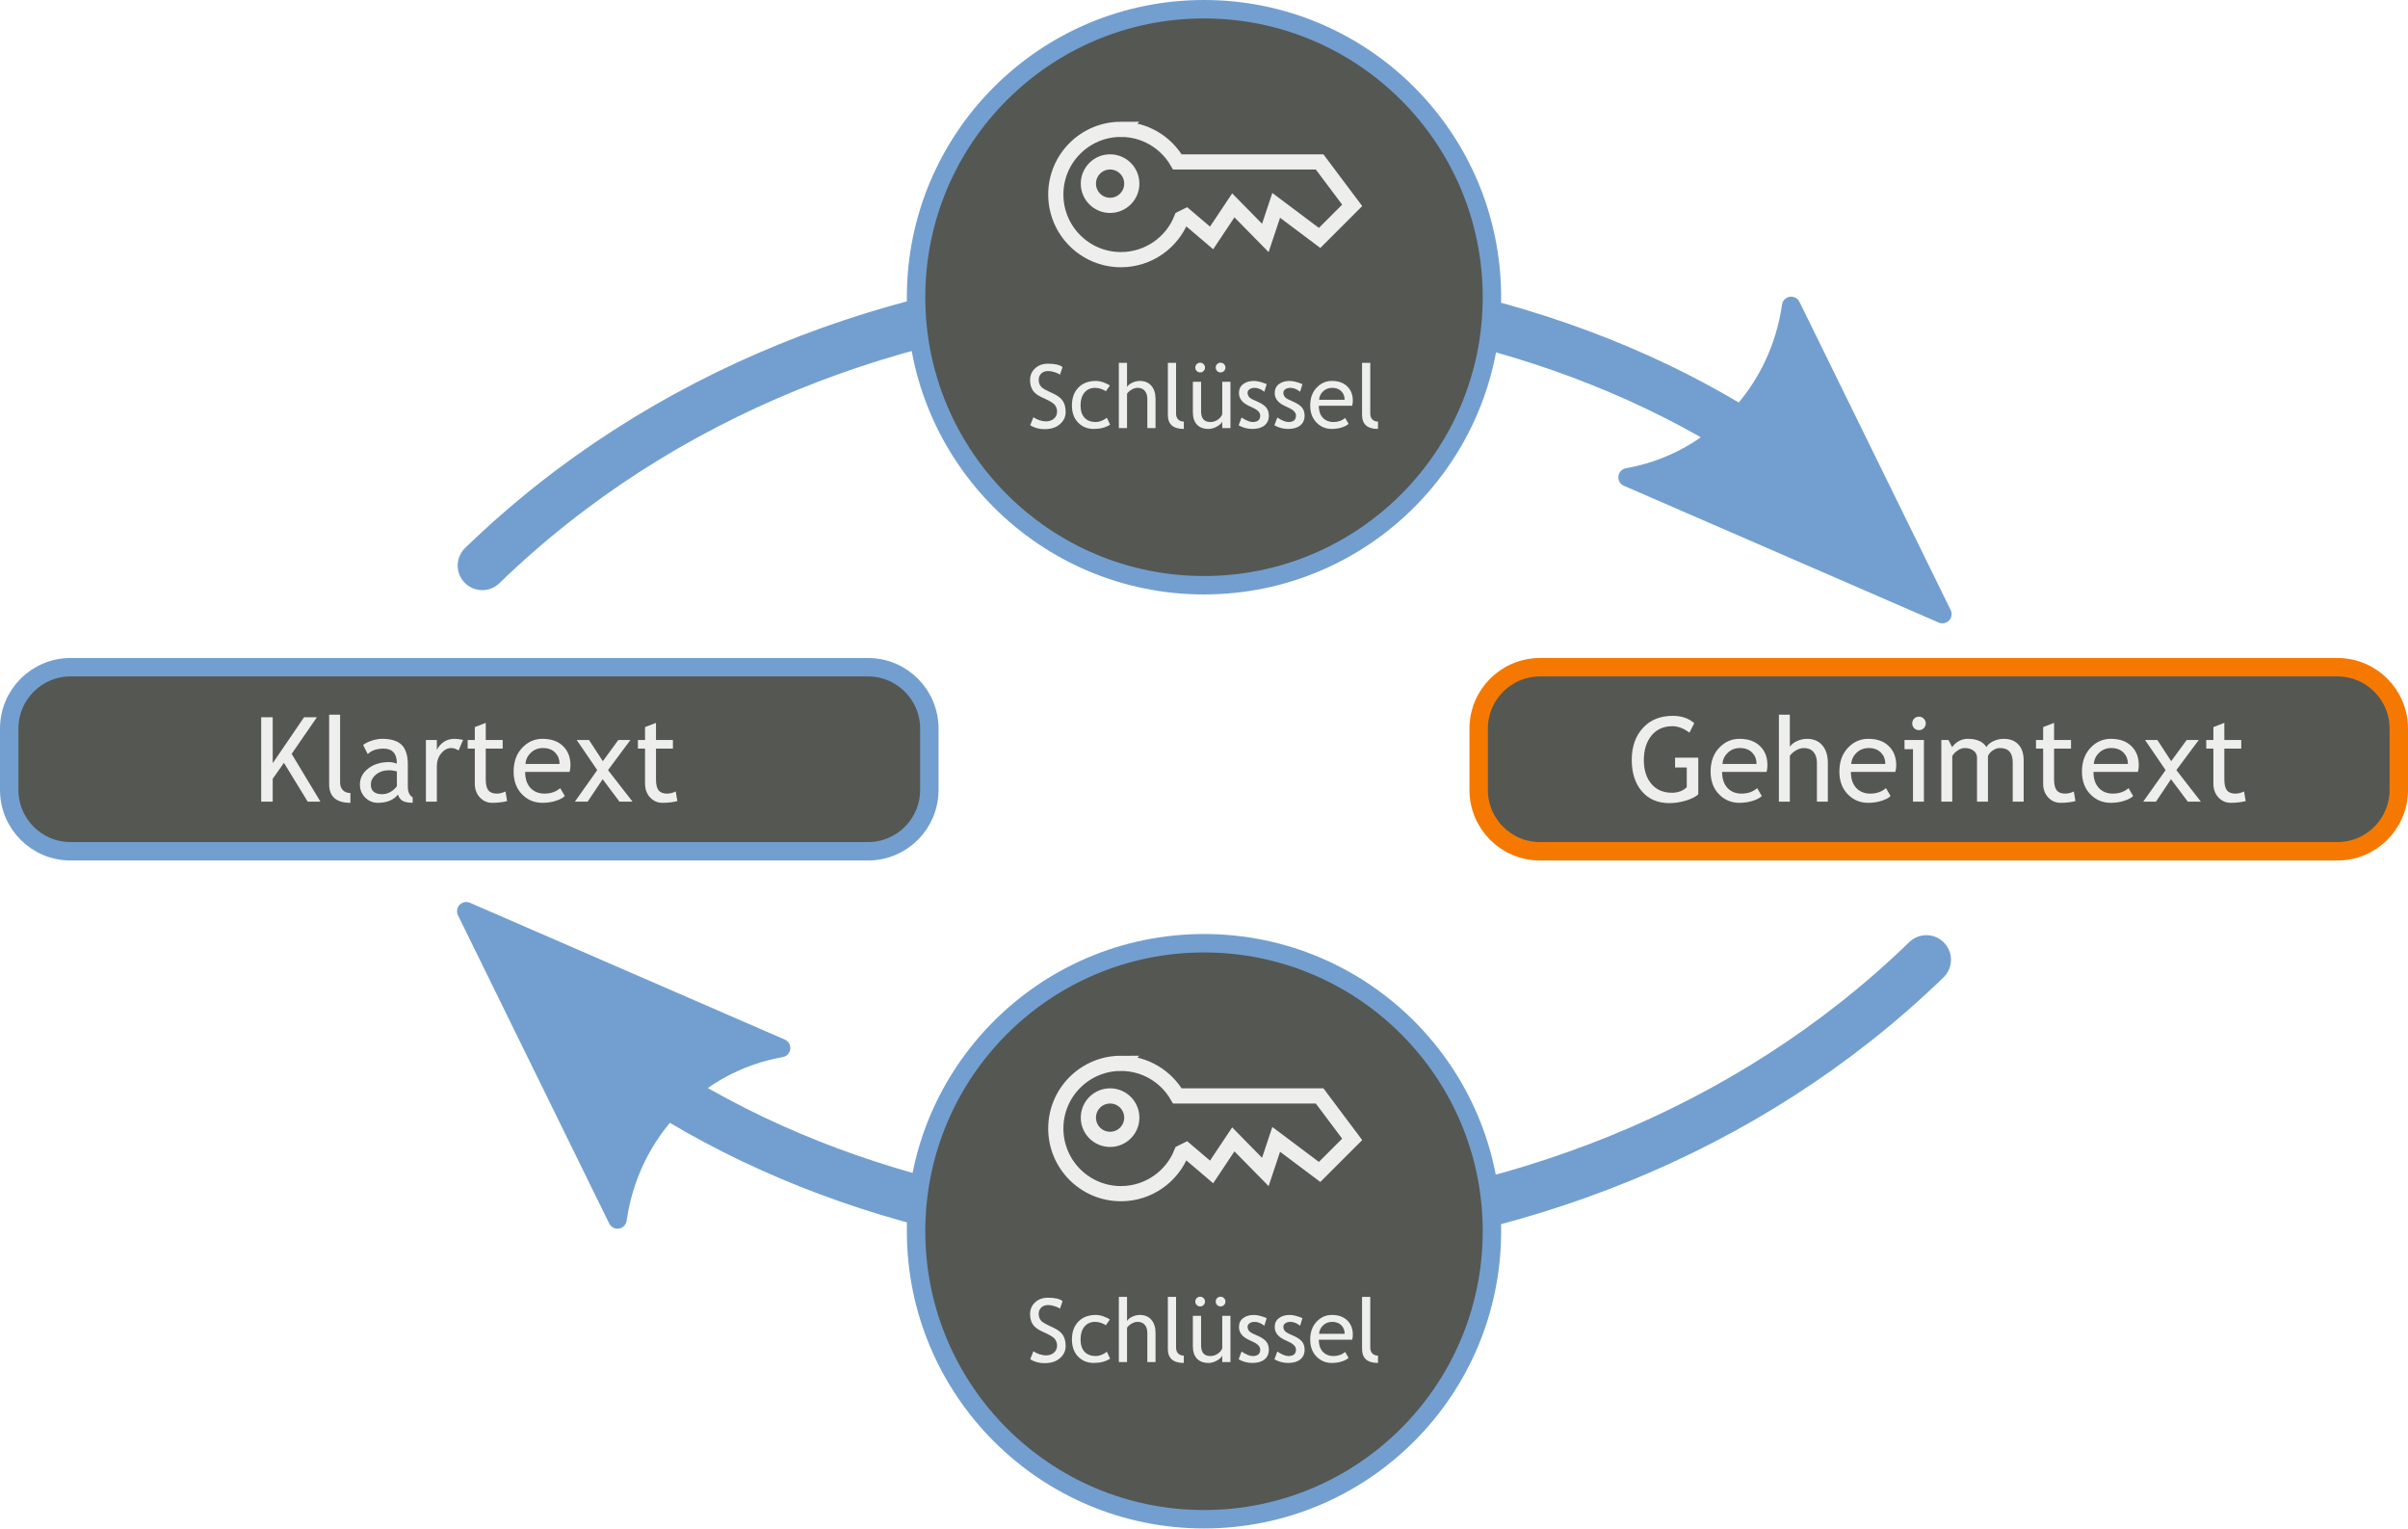
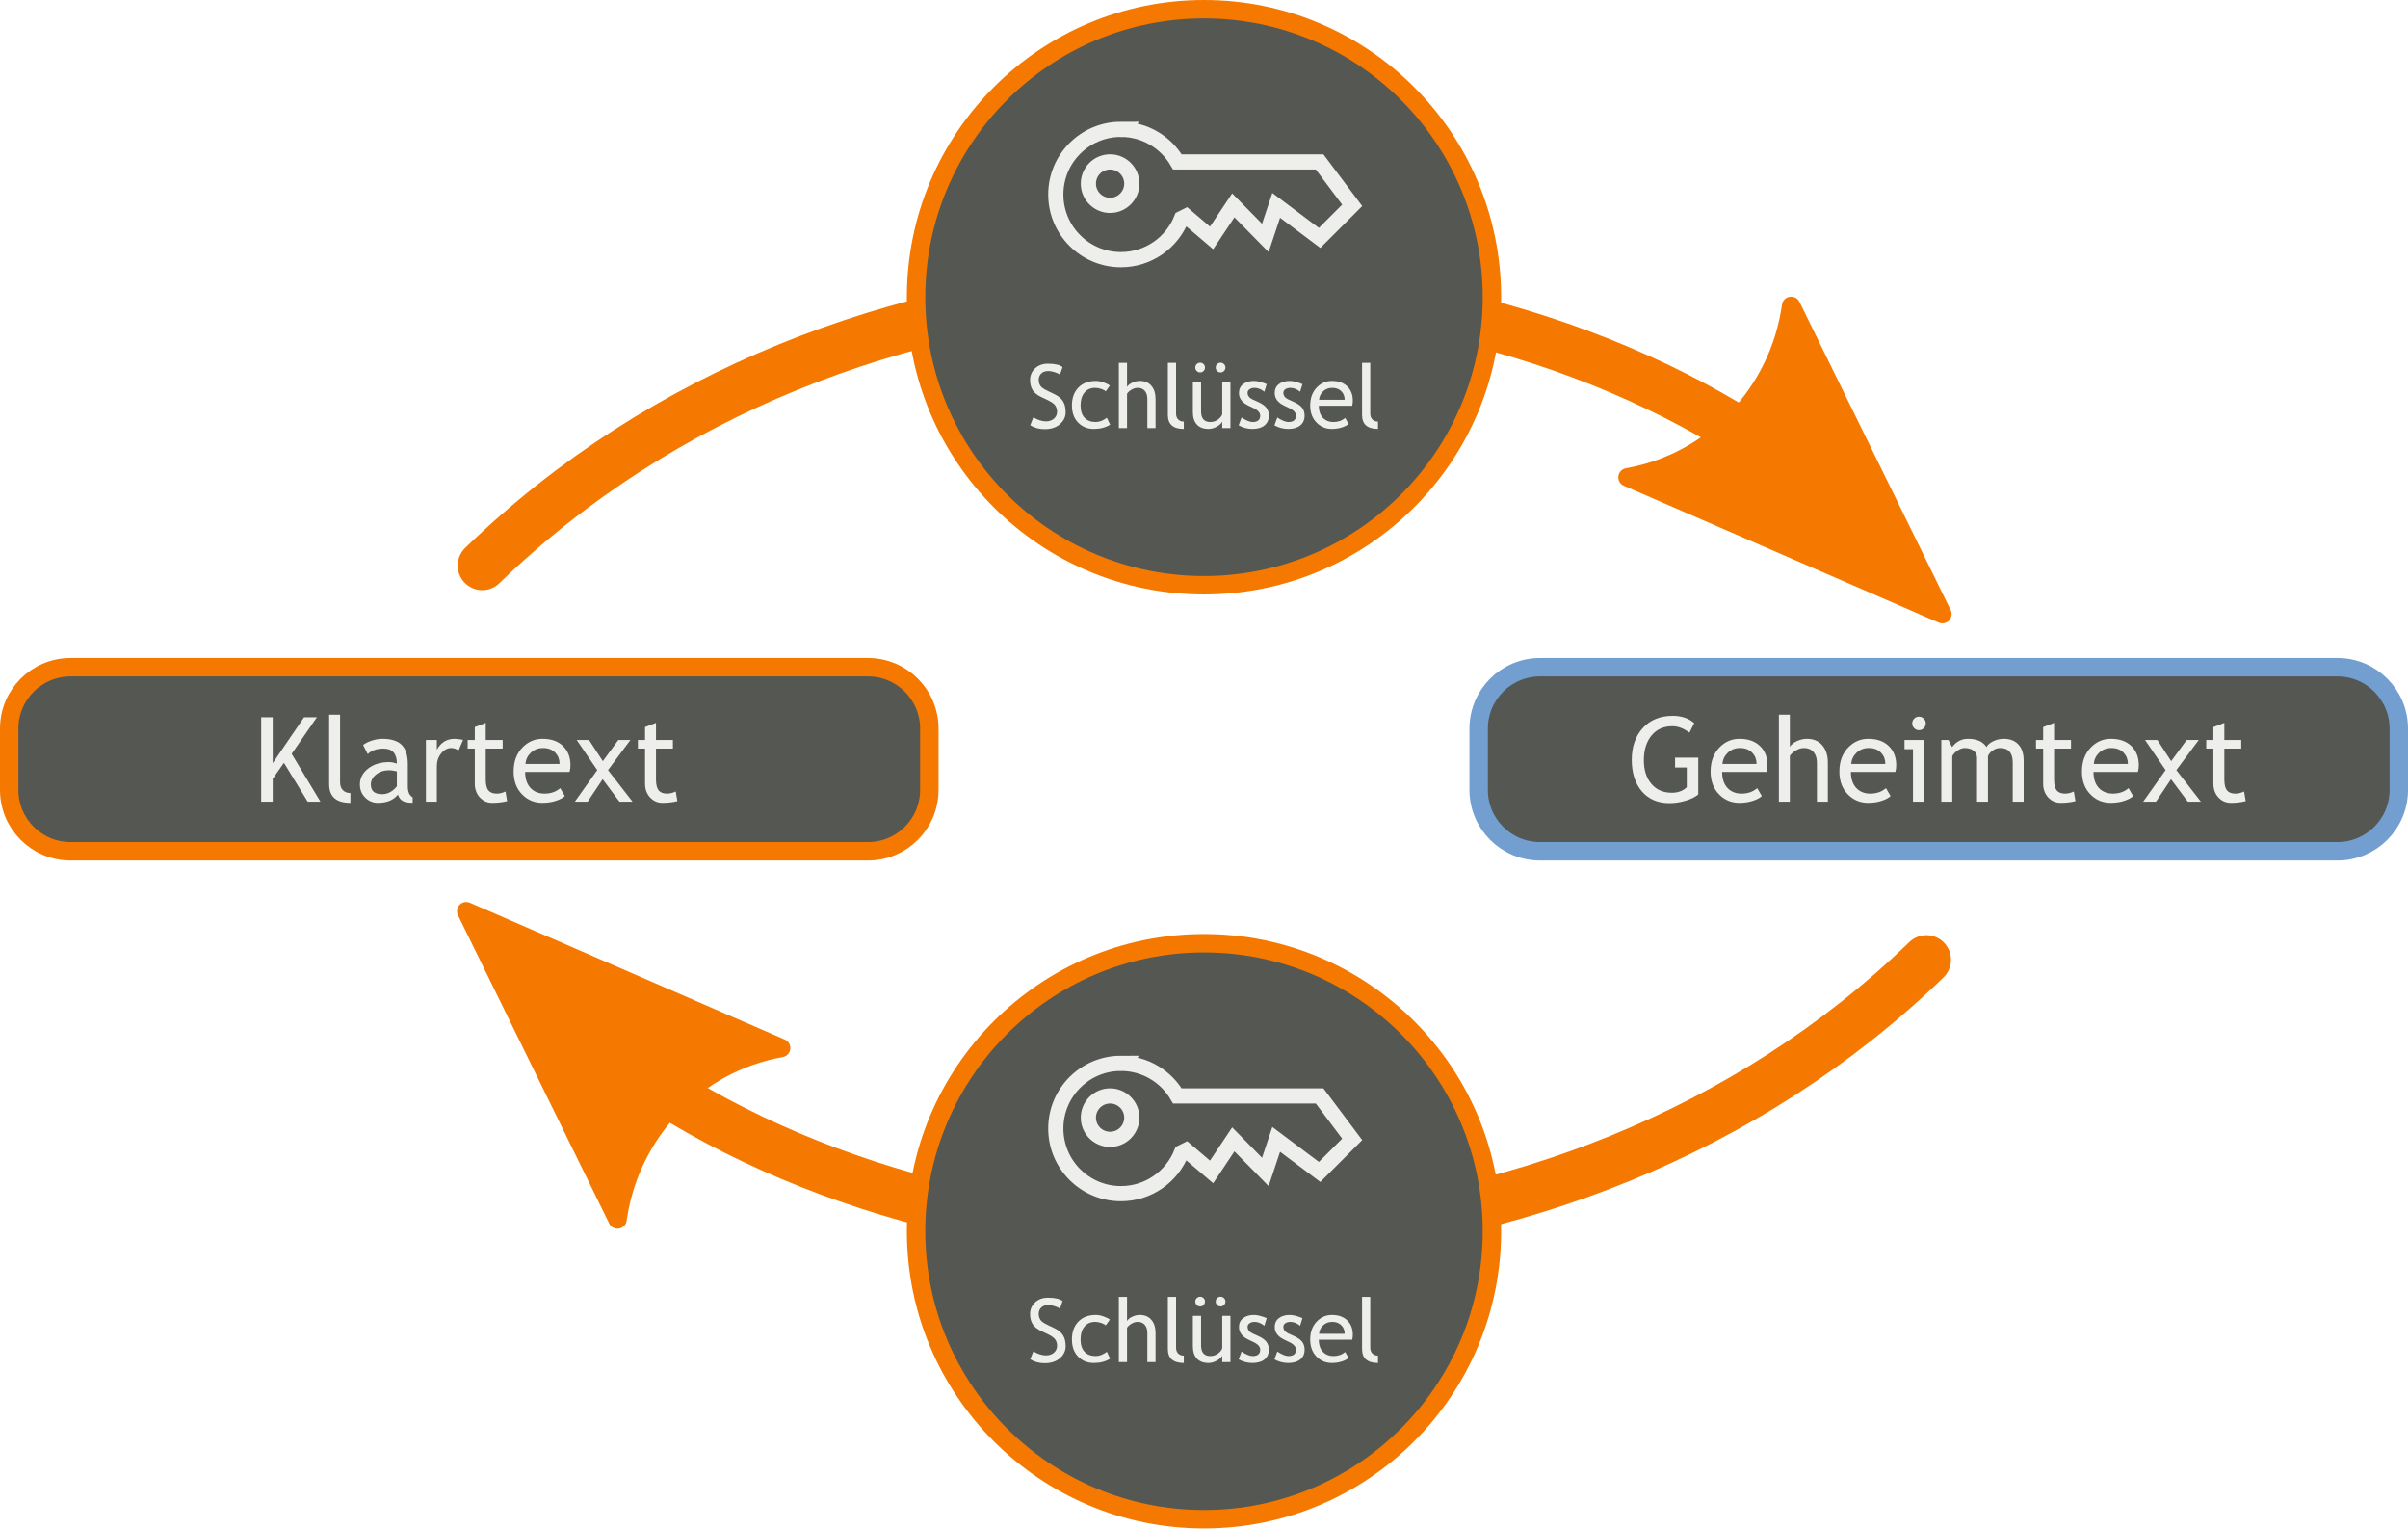
<svg xmlns="http://www.w3.org/2000/svg" width="979.945" height="621.848" id="svg2" version="1.1">
  <defs id="defs4">
    <marker orient="auto" refY="0" refX="0" id="Arrow2Mend" style="overflow:visible">
      <path id="path3686" style="font-size:12px;fill-rule:evenodd;stroke-width:0.625;stroke-linejoin:round" d="M 8.719,4.034 -2.207,0.016 8.719,-4.002 c -1.745,2.372 -1.735,5.617 -6e-7,8.035 z" transform="scale(-0.6,-0.6)" />
    </marker>
    <marker orient="auto" refY="0" refX="0" id="Arrow2Send" style="overflow:visible">
      <path id="path3692" style="font-size:12px;fill-rule:evenodd;stroke-width:0.625;stroke-linejoin:round" d="M 8.719,4.034 -2.207,0.016 8.719,-4.002 c -1.745,2.372 -1.735,5.617 -6e-7,8.035 z" transform="matrix(-0.3,0,0,-0.3,0.69,0)" />
    </marker>
    <marker orient="auto" refY="0" refX="0" id="Arrow1Send" style="overflow:visible">
      <path id="path3674" d="M 0,0 5,-5 -12.5,0 5,5 0,0 z" style="fill-rule:evenodd;stroke:#000000;stroke-width:1pt;marker-start:none" transform="matrix(-0.2,0,0,-0.2,-1.2,0)" />
    </marker>
    <marker orient="auto" refY="0" refX="0" id="Arrow2Mendt" style="overflow:visible">
-       <path id="path4869" style="font-size:12px;fill:#729fcf;fill-rule:evenodd;stroke:#729fcf;stroke-width:0.625;stroke-linejoin:round" d="M 8.719,4.034 -2.207,0.016 8.719,-4.002 c -1.745,2.372 -1.735,5.617 -6e-7,8.035 z" transform="scale(-0.6,-0.6)" />
+       <path id="path4869" style="font-size:12px;fill:#f57900;fill-rule:evenodd;stroke:#f57900;stroke-width:0.625;stroke-linejoin:round" d="M 8.719,4.034 -2.207,0.016 8.719,-4.002 c -1.745,2.372 -1.735,5.617 -6e-7,8.035 z" transform="scale(-0.6,-0.6)" />
    </marker>
    <marker orient="auto" refY="0" refX="0" id="Arrow2MendtR" style="overflow:visible">
-       <path id="path4943" style="font-size:12px;fill:#f57900;fill-rule:evenodd;stroke:#f57900;stroke-width:0.625;stroke-linejoin:round" d="M 8.719,4.034 -2.207,0.016 8.719,-4.002 c -1.745,2.372 -1.735,5.617 -6e-7,8.035 z" transform="scale(-0.6,-0.6)" />
+       <path id="path4943" style="font-size:12px;fill:#729fcf;fill-rule:evenodd;stroke:#729fcf;stroke-width:0.625;stroke-linejoin:round" d="M 8.719,4.034 -2.207,0.016 8.719,-4.002 c -1.745,2.372 -1.735,5.617 -6e-7,8.035 z" transform="scale(-0.6,-0.6)" />
    </marker>
    <marker orient="auto" refY="0" refX="0" id="Arrow2Mendtc" style="overflow:visible">
-       <path id="path3722" style="font-size:12px;fill:#f57900;fill-rule:evenodd;stroke:#f57900;stroke-width:0.625;stroke-linejoin:round" d="M 8.719,4.034 -2.207,0.016 8.719,-4.002 c -1.745,2.372 -1.735,5.617 -6e-7,8.035 z" transform="scale(-0.6,-0.6)" />
+       <path id="path3722" style="font-size:12px;fill:#729fcf;fill-rule:evenodd;stroke:#729fcf;stroke-width:0.625;stroke-linejoin:round" d="M 8.719,4.034 -2.207,0.016 8.719,-4.002 c -1.745,2.372 -1.735,5.617 -6e-7,8.035 z" transform="scale(-0.6,-0.6)" />
    </marker>
    <marker orient="auto" refY="0" refX="0" id="Arrow2MendtcD" style="overflow:visible">
-       <path id="path3944" style="stroke-linejoin:round;font-size:12px;fill-rule:evenodd;stroke:#729fcf;stroke-width:0.625;fill:#729fcf" d="M 8.719,4.034 -2.207,0.016 8.719,-4.002 c -1.745,2.372 -1.735,5.617 -6e-7,8.035 z" transform="scale(-0.6,-0.6)" />
+       <path id="path3944" style="stroke-linejoin:round;font-size:12px;fill-rule:evenodd;stroke:#f57900;stroke-width:0.625;fill:#f57900" d="M 8.719,4.034 -2.207,0.016 8.719,-4.002 c -1.745,2.372 -1.735,5.617 -6e-7,8.035 z" transform="scale(-0.6,-0.6)" />
    </marker>
    <marker orient="auto" refY="0" refX="0" id="Arrow2Mendtn" style="overflow:visible">
-       <path id="path4043" style="stroke-linejoin:round;font-size:12px;fill-rule:evenodd;stroke:#f57900;stroke-width:0.625;fill:#f57900" d="M 8.719,4.034 -2.207,0.016 8.719,-4.002 c -1.745,2.372 -1.735,5.617 -6e-7,8.035 z" transform="scale(-0.6,-0.6)" />
+       <path id="path4043" style="stroke-linejoin:round;font-size:12px;fill-rule:evenodd;stroke:#729fcf;stroke-width:0.625;fill:#729fcf" d="M 8.719,4.034 -2.207,0.016 8.719,-4.002 c -1.745,2.372 -1.735,5.617 -6e-7,8.035 z" transform="scale(-0.6,-0.6)" />
    </marker>
    <marker orient="auto" refY="0" refX="0" id="Arrow2Mendtn2" style="overflow:visible">
-       <path id="path4214" style="stroke-linejoin:round;font-size:12px;fill-rule:evenodd;stroke:#729fcf;stroke-width:0.625;fill:#729fcf" d="M 8.719,4.034 -2.207,0.016 8.719,-4.002 c -1.745,2.372 -1.735,5.617 -6e-7,8.035 z" transform="scale(-0.6,-0.6)" />
+       <path id="path4214" style="stroke-linejoin:round;font-size:12px;fill-rule:evenodd;stroke:#f57900;stroke-width:0.625;fill:#f57900" d="M 8.719,4.034 -2.207,0.016 8.719,-4.002 c -1.745,2.372 -1.735,5.617 -6e-7,8.035 z" transform="scale(-0.6,-0.6)" />
    </marker>
  </defs>
  <g id="layer1" transform="translate(83.75,-60.90708)">
    <g id="g3616" transform="translate(0,7.460933)">
-       <rect ry="24.963" y="324.901" x="-80" height="74.889" width="374.445" id="rect3610-5-8" style="fill:#555753;fill-opacity:1;stroke:#729fcf;stroke-width:7.5;stroke-miterlimit:4;stroke-opacity:1;stroke-dasharray:none" />
+       <rect ry="24.963" y="324.901" x="-80" height="74.889" width="374.445" id="rect3610-5-8" style="fill:#555753;fill-opacity:1;stroke:#f57900;stroke-width:7.5;stroke-miterlimit:4;stroke-opacity:1;stroke-dasharray:none" />
      <g style="font-size:14px;font-style:normal;font-weight:normal;fill:#eeeeec;fill-opacity:1;stroke:none;font-family:Bitstream Vera Sans" id="text3804">
        <path d="m 41.48,379.605 -9.68,-15.797 -4.57,6.492 0,9.305 -4.688,0 0,-34.336 4.688,0 0,18.68 12.75,-18.68 5.227,0 -10.266,14.883 11.719,19.453 -5.18,0" style="font-size:48px;font-variant:normal;font-stretch:normal;text-align:center;text-anchor:middle;fill:#eeeeec;font-family:Trebuchet MS;-inkscape-font-specification:Trebuchet MS" id="path2977" />
        <path d="m 50.199,372.503 0,-28.289 4.453,0 0,27.539 c -8e-6,1.344 0.383,2.406 1.148,3.188 0.781,0.766 1.797,1.148 3.047,1.148 l 0,3.984 c -5.766,0 -8.648,-2.523 -8.648,-7.57" style="font-size:48px;font-variant:normal;font-stretch:normal;text-align:center;text-anchor:middle;fill:#eeeeec;font-family:Trebuchet MS;-inkscape-font-specification:Trebuchet MS" id="path2979" />
        <path d="m 78.184,376.722 c -1.781,2.234 -4.508,3.352 -8.18,3.352 -1.969,0 -3.68,-0.711 -5.133,-2.133 -1.438,-1.438 -2.156,-3.219 -2.156,-5.344 -2e-6,-2.547 1.109,-4.695 3.328,-6.445 2.234,-1.766 5.078,-2.648 8.531,-2.648 0.937,10e-6 2,0.203 3.188,0.609 -1.7e-5,-4.062 -1.813,-6.094 -5.438,-6.094 -2.781,2e-5 -4.922,0.75 -6.422,2.25 l -1.875,-3.727 c 0.844,-0.687 2.008,-1.273 3.492,-1.758 1.5,-0.5 2.93,-0.75 4.289,-0.75 3.641,2e-5 6.281,0.828 7.922,2.484 1.656,1.656 2.484,4.289 2.484,7.898 l 0,9 c -2.2e-5,2.203 0.656,3.672 1.969,4.406 l 0,2.227 c -1.813,0 -3.172,-0.258 -4.078,-0.773 -0.891,-0.516 -1.531,-1.367 -1.922,-2.555 m -0.422,-9.445 c -1.406,-0.312 -2.391,-0.469 -2.953,-0.469 -2.25,2e-5 -4.086,0.578 -5.508,1.734 -1.422,1.156 -2.133,2.523 -2.133,4.102 -7e-6,2.609 1.539,3.914 4.617,3.914 2.25,1e-5 4.242,-1.07 5.977,-3.211 l 0,-6.07" style="font-size:48px;font-variant:normal;font-stretch:normal;text-align:center;text-anchor:middle;fill:#eeeeec;font-family:Trebuchet MS;-inkscape-font-specification:Trebuchet MS" id="path2981" />
        <path d="m 102.863,358.792 c -0.969,-0.672 -1.945,-1.008 -2.93,-1.008 -1.578,2e-5 -2.961,0.727 -4.148,2.18 -1.172,1.453 -1.758,3.203 -1.758,5.25 l 0,14.391 -4.453,0 0,-25.102 4.453,0 0,4.008 c 1.625,-2.984 4.039,-4.477 7.242,-4.477 0.797,2e-5 1.945,0.141 3.445,0.422 l -1.852,4.336" style="font-size:48px;font-variant:normal;font-stretch:normal;text-align:center;text-anchor:middle;fill:#eeeeec;font-family:Trebuchet MS;-inkscape-font-specification:Trebuchet MS" id="path2983" />
        <path d="m 109.473,358.019 -2.906,0 0,-3.516 2.906,0 0,-5.25 4.453,-1.711 0,6.961 6.891,0 0,3.516 -6.891,0 0,12.469 c -1e-5,2.109 0.352,3.609 1.055,4.5 0.719,0.891 1.867,1.336 3.445,1.336 1.141,0 2.32,-0.289 3.539,-0.867 l 0.656,3.914 c -1.844,0.469 -3.867,0.703 -6.07,0.703 -1.984,0 -3.664,-0.734 -5.039,-2.203 -1.359,-1.484 -2.039,-3.352 -2.039,-5.602 l 0,-14.25" style="font-size:48px;font-variant:normal;font-stretch:normal;text-align:center;text-anchor:middle;fill:#eeeeec;font-family:Trebuchet MS;-inkscape-font-specification:Trebuchet MS" id="path2985" />
        <path d="m 148.051,367.488 -18.094,0 c 0,2.938 0.805,5.195 2.414,6.773 1.422,1.375 3.25,2.062 5.484,2.062 2.547,0 4.672,-0.742 6.375,-2.227 l 1.875,3.211 c -0.688,0.688 -1.742,1.281 -3.164,1.781 -1.781,0.656 -3.766,0.984 -5.953,0.984 -3.156,0 -5.836,-1.07 -8.039,-3.211 -2.453,-2.359 -3.68,-5.531 -3.68,-9.516 0,-4.141 1.258,-7.461 3.773,-9.961 2.25,-2.234 4.914,-3.352 7.992,-3.352 3.578,2e-5 6.383,1.008 8.414,3.023 1.969,1.938 2.953,4.508 2.953,7.711 -2e-5,0.984 -0.117,1.891 -0.352,2.719 m -10.805,-9.703 c -1.984,2e-5 -3.648,0.641 -4.992,1.922 -1.281,1.219 -2.008,2.734 -2.18,4.547 l 13.898,0 c -2e-5,-1.797 -0.563,-3.297 -1.688,-4.5 -1.234,-1.312 -2.914,-1.969 -5.039,-1.969" style="font-size:48px;font-variant:normal;font-stretch:normal;text-align:center;text-anchor:middle;fill:#eeeeec;font-family:Trebuchet MS;-inkscape-font-specification:Trebuchet MS" id="path2987" />
        <path d="m 168.348,379.605 -6.844,-9.141 -6.117,9.141 -5.203,0 9.117,-12.844 -8.367,-12.258 5.016,0 5.625,8.625 6.305,-8.625 4.922,0 -9.117,12.258 9.984,12.844 -5.32,0" style="font-size:48px;font-variant:normal;font-stretch:normal;text-align:center;text-anchor:middle;fill:#eeeeec;font-family:Trebuchet MS;-inkscape-font-specification:Trebuchet MS" id="path2989" />
        <path d="m 178.754,358.019 -2.906,0 0,-3.516 2.906,0 0,-5.25 4.453,-1.711 0,6.961 6.891,0 0,3.516 -6.891,0 0,12.469 c -1e-5,2.109 0.352,3.609 1.055,4.5 0.719,0.891 1.867,1.336 3.445,1.336 1.141,0 2.32,-0.289 3.539,-0.867 l 0.656,3.914 c -1.844,0.469 -3.867,0.703 -6.07,0.703 -1.984,0 -3.664,-0.734 -5.039,-2.203 -1.359,-1.484 -2.039,-3.352 -2.039,-5.602 l 0,-14.25" style="font-size:48px;font-variant:normal;font-stretch:normal;text-align:center;text-anchor:middle;fill:#eeeeec;font-family:Trebuchet MS;-inkscape-font-specification:Trebuchet MS" id="path2991" />
      </g>
    </g>
    <g transform="translate(518,-2.4999999e-6)" id="g3616-5">
-       <rect ry="24.963" y="332.362" x="0" height="74.889" width="374.445" id="rect3610-5" style="fill:#555753;fill-opacity:1;stroke:#f57900;stroke-width:7.5;stroke-miterlimit:4;stroke-opacity:1;stroke-dasharray:none" />
+       <rect ry="24.963" y="332.362" x="0" height="74.889" width="374.445" id="rect3610-5" style="fill:#555753;fill-opacity:1;stroke:#729fcf;stroke-width:7.5;stroke-miterlimit:4;stroke-opacity:1;stroke-dasharray:none" />
      <g style="font-size:14px;font-style:normal;font-weight:normal;fill:#eeeeec;fill-opacity:1;stroke:none;font-family:Bitstream Vera Sans" id="text3804-3">
        <path d="m 87.73,355.121 -1.945,3.867 c -2.359,-1.75 -4.672,-2.625 -6.938,-2.625 -3.594,3e-5 -6.43,1.266 -8.508,3.797 -2.078,2.531 -3.117,5.883 -3.117,10.055 -7e-6,3.969 1.016,7.164 3.047,9.586 2.047,2.422 4.828,3.633 8.344,3.633 2.5,1e-5 4.523,-0.75 6.07,-2.25 l 0,-8.039 -4.758,0 0,-3.984 9.445,0 0,14.953 c -1.25,1.062 -2.992,1.922 -5.227,2.578 -2.234,0.641 -4.406,0.961 -6.516,0.961 -4.734,0 -8.477,-1.602 -11.227,-4.805 -2.734,-3.219 -4.102,-7.492 -4.102,-12.82 -2e-6,-5.312 1.5,-9.617 4.5,-12.914 3.016,-3.312 7.078,-4.969 12.188,-4.969 3.578,4e-5 6.492,0.992 8.742,2.977" style="font-size:48px;font-variant:normal;font-stretch:normal;text-align:center;text-anchor:middle;fill:#eeeeec;font-family:Trebuchet MS;-inkscape-font-specification:Trebuchet MS" id="path2956" />
        <path d="m 117.168,374.949 -18.094,0 c -6e-6,2.938 0.805,5.195 2.414,6.773 1.422,1.375 3.25,2.062 5.484,2.062 2.547,0 4.672,-0.742 6.375,-2.227 l 1.875,3.211 c -0.688,0.688 -1.742,1.281 -3.164,1.781 -1.781,0.656 -3.766,0.984 -5.953,0.984 -3.156,0 -5.836,-1.07 -8.039,-3.211 -2.453,-2.359 -3.68,-5.531 -3.68,-9.516 -2e-6,-4.141 1.258,-7.461 3.773,-9.961 2.25,-2.234 4.914,-3.352 7.992,-3.352 3.578,3e-5 6.383,1.008 8.414,3.023 1.969,1.938 2.953,4.508 2.953,7.711 -2e-5,0.984 -0.117,1.891 -0.352,2.719 m -10.805,-9.703 c -1.984,3e-5 -3.648,0.641 -4.992,1.922 -1.281,1.219 -2.008,2.734 -2.18,4.547 l 13.898,0 c -2e-5,-1.797 -0.563,-3.297 -1.688,-4.5 -1.234,-1.312 -2.914,-1.969 -5.039,-1.969" style="font-size:48px;font-variant:normal;font-stretch:normal;text-align:center;text-anchor:middle;fill:#eeeeec;font-family:Trebuchet MS;-inkscape-font-specification:Trebuchet MS" id="path2958" />
        <path d="m 137.652,387.066 0,-15.773 c -1e-5,-1.875 -0.461,-3.352 -1.383,-4.43 -0.922,-1.078 -2.219,-1.617 -3.891,-1.617 -1.078,3e-5 -2.164,0.32 -3.258,0.961 -1.078,0.625 -1.906,1.359 -2.484,2.203 l 0,18.656 -4.453,0 0,-35.391 4.453,0 0,13.055 c 0.594,-0.922 1.547,-1.687 2.859,-2.297 1.328,-0.625 2.695,-0.937 4.102,-0.938 2.656,3e-5 4.734,0.875 6.234,2.625 1.516,1.75 2.273,4.141 2.273,7.172 l 0,15.773 -4.453,0" style="font-size:48px;font-variant:normal;font-stretch:normal;text-align:center;text-anchor:middle;fill:#eeeeec;font-family:Trebuchet MS;-inkscape-font-specification:Trebuchet MS" id="path2960" />
        <path d="m 169.574,374.949 -18.094,0 c -1e-5,2.938 0.805,5.195 2.414,6.773 1.422,1.375 3.25,2.062 5.484,2.062 2.547,0 4.672,-0.742 6.375,-2.227 l 1.875,3.211 c -0.688,0.688 -1.742,1.281 -3.164,1.781 -1.781,0.656 -3.766,0.984 -5.953,0.984 -3.156,0 -5.836,-1.07 -8.039,-3.211 -2.453,-2.359 -3.68,-5.531 -3.68,-9.516 0,-4.141 1.258,-7.461 3.773,-9.961 2.25,-2.234 4.914,-3.352 7.992,-3.352 3.578,3e-5 6.383,1.008 8.414,3.023 1.969,1.938 2.953,4.508 2.953,7.711 -2e-5,0.984 -0.117,1.891 -0.352,2.719 m -10.805,-9.703 c -1.984,3e-5 -3.648,0.641 -4.992,1.922 -1.281,1.219 -2.008,2.734 -2.18,4.547 l 13.898,0 c -2e-5,-1.797 -0.563,-3.297 -1.688,-4.5 -1.234,-1.312 -2.914,-1.969 -5.039,-1.969" style="font-size:48px;font-variant:normal;font-stretch:normal;text-align:center;text-anchor:middle;fill:#eeeeec;font-family:Trebuchet MS;-inkscape-font-specification:Trebuchet MS" id="path2962" />
        <path d="m 179.184,352.472 c 0.766,3e-5 1.414,0.273 1.945,0.82 0.547,0.531 0.82,1.172 0.82,1.922 -1e-5,0.766 -0.273,1.422 -0.82,1.969 -0.531,0.531 -1.18,0.797 -1.945,0.797 -0.75,3e-5 -1.398,-0.266 -1.945,-0.797 -0.531,-0.547 -0.797,-1.203 -0.797,-1.969 -1e-5,-0.766 0.266,-1.414 0.797,-1.945 0.531,-0.531 1.18,-0.797 1.945,-0.797 m -2.438,34.594 0,-21.352 -3.445,0 0,-3.75 7.898,0 0,25.102 -4.453,0" style="font-size:48px;font-variant:normal;font-stretch:normal;text-align:center;text-anchor:middle;fill:#eeeeec;font-family:Trebuchet MS;-inkscape-font-specification:Trebuchet MS" id="path2964" />
        <path d="m 217.34,387.066 0,-15.891 c -3e-5,-3.953 -1.711,-5.93 -5.133,-5.93 -1.078,3e-5 -2.086,0.336 -3.023,1.008 -0.938,0.656 -1.578,1.406 -1.922,2.25 l 0,18.562 -4.453,0 0,-17.836 c -1e-5,-1.234 -0.469,-2.203 -1.406,-2.906 -0.922,-0.719 -2.148,-1.078 -3.68,-1.078 -0.891,3e-5 -1.844,0.344 -2.859,1.031 -1,0.688 -1.711,1.445 -2.133,2.273 l 0,18.516 -4.453,0 0,-25.102 2.906,0 1.477,2.906 c 1.719,-2.25 3.867,-3.375 6.445,-3.375 3.594,3e-5 6.109,1.117 7.547,3.352 0.5,-0.953 1.43,-1.75 2.789,-2.391 1.359,-0.641 2.758,-0.961 4.195,-0.961 2.594,3e-5 4.602,0.773 6.023,2.32 1.422,1.531 2.133,3.688 2.133,6.469 l 0,16.781 -4.453,0" style="font-size:48px;font-variant:normal;font-stretch:normal;text-align:center;text-anchor:middle;fill:#eeeeec;font-family:Trebuchet MS;-inkscape-font-specification:Trebuchet MS" id="path2966" />
        <path d="m 229.715,365.48 -2.906,0 0,-3.516 2.906,0 0,-5.25 4.453,-1.711 0,6.961 6.891,0 0,3.516 -6.891,0 0,12.469 c -1e-5,2.109 0.352,3.609 1.055,4.5 0.719,0.891 1.867,1.336 3.445,1.336 1.141,0 2.32,-0.289 3.539,-0.867 l 0.656,3.914 c -1.844,0.469 -3.867,0.703 -6.07,0.703 -1.984,0 -3.664,-0.734 -5.039,-2.203 -1.359,-1.484 -2.039,-3.352 -2.039,-5.602 l 0,-14.25" style="font-size:48px;font-variant:normal;font-stretch:normal;text-align:center;text-anchor:middle;fill:#eeeeec;font-family:Trebuchet MS;-inkscape-font-specification:Trebuchet MS" id="path2968" />
        <path d="m 268.293,374.949 -18.094,0 c -1e-5,2.938 0.805,5.195 2.414,6.773 1.422,1.375 3.25,2.062 5.484,2.062 2.547,0 4.672,-0.742 6.375,-2.227 l 1.875,3.211 c -0.688,0.688 -1.742,1.281 -3.164,1.781 -1.781,0.656 -3.766,0.984 -5.953,0.984 -3.156,0 -5.836,-1.07 -8.039,-3.211 -2.453,-2.359 -3.68,-5.531 -3.68,-9.516 0,-4.141 1.258,-7.461 3.773,-9.961 2.25,-2.234 4.914,-3.352 7.992,-3.352 3.578,3e-5 6.383,1.008 8.414,3.023 1.969,1.938 2.953,4.508 2.953,7.711 -2e-5,0.984 -0.117,1.891 -0.352,2.719 m -10.805,-9.703 c -1.984,3e-5 -3.648,0.641 -4.992,1.922 -1.281,1.219 -2.008,2.734 -2.18,4.547 l 13.898,0 c -2e-5,-1.797 -0.563,-3.297 -1.688,-4.5 -1.234,-1.312 -2.914,-1.969 -5.039,-1.969" style="font-size:48px;font-variant:normal;font-stretch:normal;text-align:center;text-anchor:middle;fill:#eeeeec;font-family:Trebuchet MS;-inkscape-font-specification:Trebuchet MS" id="path2970" />
        <path d="m 288.59,387.066 -6.844,-9.141 -6.117,9.141 -5.203,0 9.117,-12.844 -8.367,-12.258 5.016,0 5.625,8.625 6.305,-8.625 4.922,0 -9.117,12.258 9.984,12.844 -5.32,0" style="font-size:48px;font-variant:normal;font-stretch:normal;text-align:center;text-anchor:middle;fill:#eeeeec;font-family:Trebuchet MS;-inkscape-font-specification:Trebuchet MS" id="path2972" />
        <path d="m 298.996,365.48 -2.906,0 0,-3.516 2.906,0 0,-5.25 4.453,-1.711 0,6.961 6.891,0 0,3.516 -6.891,0 0,12.469 c -1e-5,2.109 0.352,3.609 1.055,4.5 0.719,0.891 1.867,1.336 3.445,1.336 1.141,0 2.32,-0.289 3.539,-0.867 l 0.656,3.914 c -1.844,0.469 -3.867,0.703 -6.07,0.703 -1.984,0 -3.664,-0.734 -5.039,-2.203 -1.359,-1.484 -2.039,-3.352 -2.039,-5.602 l 0,-14.25" style="font-size:48px;font-variant:normal;font-stretch:normal;text-align:center;text-anchor:middle;fill:#eeeeec;font-family:Trebuchet MS;-inkscape-font-specification:Trebuchet MS" id="path2974" />
      </g>
    </g>
-     <path style="stroke-linejoin:round;marker-end:url(#Arrow2Mendtn2);stroke-opacity:1;stroke:#729fcf;stroke-linecap:round;stroke-miterlimit:4;stroke-dasharray:none;stroke-width:20;fill:none" d="m 700.203,451.382 c -146.918,142.402 -386.918,142.402 -526.918,44.402 -20,-22 40,38 -48,-46" id="path3652" />
+     <path style="stroke-linejoin:round;marker-end:url(#Arrow2Mendtn2);stroke-opacity:1;stroke:#f57900;stroke-linecap:round;stroke-miterlimit:4;stroke-dasharray:none;stroke-width:20;fill:none" d="m 700.203,451.382 c -146.918,142.402 -386.918,142.402 -526.918,44.402 -20,-22 40,38 -48,-46" id="path3652" />
    <g transform="matrix(1.236457,0,0,1.236457,-10.51106,-393.1612)" id="g5000">
-       <path style="fill:#555753;fill-opacity:1;stroke:#729fcf;stroke-width:5.121;stroke-linecap:round;stroke-linejoin:round;stroke-miterlimit:4;stroke-opacity:1;stroke-dasharray:none" id="path5002" d="m 400,772.362 c 0,44.183 -35.817,80 -80,80 -44.183,0 -80,-35.817 -80,-80 0,-44.183 35.817,-80 80,-80 44.183,0 80,35.817 80,80 z" transform="matrix(1.184576,0,0,1.184576,-42.02555,-142.5592)" />
+       <path style="fill:#555753;fill-opacity:1;stroke:#f57900;stroke-width:5.121;stroke-linecap:round;stroke-linejoin:round;stroke-miterlimit:4;stroke-opacity:1;stroke-dasharray:none" id="path5002" d="m 400,772.362 c 0,44.183 -35.817,80 -80,80 -44.183,0 -80,-35.817 -80,-80 0,-44.183 35.817,-80 80,-80 44.183,0 80,35.817 80,80 z" transform="matrix(1.184576,0,0,1.184576,-42.02555,-142.5592)" />
      <path style="fill:none;stroke:#eeeeec;stroke-width:5;stroke-miterlimit:4;stroke-dasharray:none" d="m 309.702,717.119 c -11.841,0 -21.44,9.599 -21.44,21.44 0,11.841 9.599,21.44 21.44,21.44 9.053,0 16.794,-5.612 19.938,-13.545 l 1.502,-0.748 8.397,7.147 7.147,-10.72 10.541,10.72 3.573,-10.72 14.293,10.72 10.72,-10.72 -10.72,-14.293 -46.822,0 c -3.707,-6.41 -10.633,-10.72 -18.57,-10.72 z M 306.129,727.839 c 3.947,0 7.147,3.2 7.147,7.147 0,3.947 -3.2,7.147 -7.147,7.147 -3.947,0 -7.147,-3.2 -7.147,-7.147 0,-3.947 3.2,-7.147 7.147,-7.147 z" id="path5004" />
      <g style="font-size:11.323px;font-style:normal;font-weight:normal;fill:#eeeeec;fill-opacity:1;stroke:none;font-family:Bitstream Vera Sans" id="text3804-6">
        <path d="m 279.85,814.464 1.038,-2.616 c 0.531,0.389 1.189,0.716 1.976,0.981 0.796,0.256 1.507,0.384 2.132,0.384 1.109,0 2,-0.303 2.673,-0.91 0.673,-0.607 1.009,-1.379 1.009,-2.317 -1e-5,-0.701 -0.19,-1.351 -0.569,-1.948 -0.37,-0.607 -1.308,-1.265 -2.815,-1.976 l -1.678,-0.782 c -1.422,-0.663 -2.417,-1.45 -2.985,-2.36 -0.559,-0.91 -0.839,-2.005 -0.839,-3.284 0,-1.554 0.55,-2.843 1.649,-3.867 1.099,-1.024 2.512,-1.535 4.237,-1.535 2.303,3e-5 3.905,0.374 4.805,1.123 l -0.839,2.474 c -0.379,-0.275 -0.957,-0.54 -1.734,-0.796 -0.777,-0.256 -1.497,-0.384 -2.161,-0.384 -0.967,2e-5 -1.73,0.275 -2.289,0.825 -0.55,0.55 -0.825,1.256 -0.825,2.118 -1e-5,0.531 0.1,1.014 0.299,1.45 0.199,0.436 0.474,0.801 0.825,1.095 0.36,0.294 1.09,0.706 2.189,1.237 l 1.706,0.81 c 1.422,0.673 2.417,1.479 2.985,2.417 0.578,0.929 0.867,2.114 0.867,3.554 -1e-5,1.564 -0.63,2.891 -1.891,3.981 -1.251,1.09 -2.929,1.635 -5.033,1.635 -1.848,0 -3.426,-0.436 -4.734,-1.308" style="font-size:29.115px;font-variant:normal;font-stretch:normal;text-align:center;text-anchor:middle;fill:#eeeeec;font-family:Trebuchet MS;-inkscape-font-specification:Trebuchet MS" id="path3013" />
        <path d="m 306.051,801.427 -1.336,1.905 c -0.275,-0.275 -0.763,-0.535 -1.464,-0.782 -0.692,-0.246 -1.374,-0.37 -2.047,-0.37 -1.469,2e-5 -2.635,0.517 -3.497,1.55 -0.862,1.024 -1.294,2.431 -1.294,4.222 -10e-6,1.782 0.441,3.142 1.322,4.08 0.881,0.929 2.104,1.393 3.668,1.393 1.213,0 2.436,-0.469 3.668,-1.407 l 1.066,2.275 c -1.45,0.938 -3.246,1.407 -5.388,1.407 -2.076,0 -3.791,-0.697 -5.146,-2.09 -1.355,-1.393 -2.033,-3.279 -2.033,-5.658 0,-2.426 0.701,-4.374 2.104,-5.843 1.412,-1.469 3.341,-2.204 5.786,-2.204 0.787,2e-5 1.64,0.166 2.559,0.498 0.919,0.332 1.597,0.673 2.033,1.024" style="font-size:29.115px;font-variant:normal;font-stretch:normal;text-align:center;text-anchor:middle;fill:#eeeeec;font-family:Trebuchet MS;-inkscape-font-specification:Trebuchet MS" id="path3015" />
        <path d="m 318.391,815.417 0,-9.568 c -1e-5,-1.137 -0.28,-2.033 -0.839,-2.687 -0.559,-0.654 -1.346,-0.981 -2.36,-0.981 -0.654,2e-5 -1.313,0.194 -1.976,0.583 -0.654,0.379 -1.156,0.825 -1.507,1.336 l 0,11.316 -2.701,0 0,-21.467 2.701,0 0,7.919 c 0.36,-0.559 0.938,-1.024 1.734,-1.393 0.806,-0.379 1.635,-0.569 2.488,-0.569 1.611,2e-5 2.872,0.531 3.782,1.592 0.919,1.062 1.379,2.512 1.379,4.35 l 0,9.568 -2.701,0" style="font-size:29.115px;font-variant:normal;font-stretch:normal;text-align:center;text-anchor:middle;fill:#eeeeec;font-family:Trebuchet MS;-inkscape-font-specification:Trebuchet MS" id="path3017" />
        <path d="m 325.144,811.109 0,-17.159 2.701,0 0,16.704 c -10e-6,0.815 0.232,1.46 0.697,1.933 0.474,0.464 1.09,0.697 1.848,0.697 l 0,2.417 c -3.497,0 -5.246,-1.531 -5.246,-4.592" style="font-size:29.115px;font-variant:normal;font-stretch:normal;text-align:center;text-anchor:middle;fill:#eeeeec;font-family:Trebuchet MS;-inkscape-font-specification:Trebuchet MS" id="path3019" />
        <path d="m 336.077,800.191 0,9.71 c -1e-5,2.35 1.019,3.526 3.057,3.526 0.891,0 1.706,-0.256 2.445,-0.768 0.739,-0.512 1.227,-1.104 1.464,-1.777 l 0,-10.691 2.701,0 0,15.226 -2.701,0 0,-2.104 c -0.303,0.597 -0.915,1.147 -1.834,1.649 -0.91,0.493 -1.801,0.739 -2.673,0.739 -1.668,0 -2.948,-0.479 -3.838,-1.436 -0.881,-0.957 -1.322,-2.317 -1.322,-4.08 l 0,-9.994 2.701,0 m -0.299,-6.284 c 0.445,3e-5 0.82,0.156 1.123,0.469 0.313,0.303 0.469,0.678 0.469,1.123 0,0.445 -0.156,0.825 -0.469,1.137 -0.303,0.313 -0.678,0.469 -1.123,0.469 -0.445,2e-5 -0.825,-0.156 -1.137,-0.469 -0.313,-0.313 -0.469,-0.692 -0.469,-1.137 0,-0.445 0.156,-0.82 0.469,-1.123 0.313,-0.313 0.692,-0.469 1.137,-0.469 m 6.71,0 c 0.445,3e-5 0.825,0.156 1.137,0.469 0.313,0.303 0.469,0.678 0.469,1.123 -1e-5,0.445 -0.156,0.825 -0.469,1.137 -0.313,0.313 -0.692,0.469 -1.137,0.469 -0.445,2e-5 -0.825,-0.156 -1.137,-0.469 -0.303,-0.313 -0.455,-0.692 -0.455,-1.137 -10e-6,-0.445 0.152,-0.82 0.455,-1.123 0.313,-0.313 0.692,-0.469 1.137,-0.469" style="font-size:29.115px;font-variant:normal;font-stretch:normal;text-align:center;text-anchor:middle;fill:#eeeeec;font-family:Trebuchet MS;-inkscape-font-specification:Trebuchet MS" id="path3021" />
        <path d="m 348.445,814.507 0.953,-2.559 c 1.507,0.986 2.72,1.479 3.639,1.479 1.668,0 2.502,-0.701 2.502,-2.104 -10e-6,-1.005 -0.806,-1.867 -2.417,-2.587 -1.242,-0.569 -2.08,-1 -2.516,-1.294 -0.426,-0.294 -0.801,-0.626 -1.123,-0.995 -0.313,-0.379 -0.55,-0.777 -0.711,-1.194 -0.152,-0.426 -0.227,-0.881 -0.227,-1.365 0,-1.251 0.455,-2.227 1.365,-2.929 0.91,-0.701 2.099,-1.052 3.568,-1.052 1.109,2e-5 2.507,0.351 4.194,1.052 l -0.768,2.502 c -1.071,-0.853 -2.147,-1.279 -3.227,-1.279 -0.644,2e-5 -1.189,0.152 -1.635,0.455 -0.436,0.303 -0.654,0.687 -0.654,1.152 0,0.976 0.554,1.715 1.663,2.218 l 1.933,0.881 c 1.185,0.54 2.047,1.156 2.587,1.848 0.54,0.692 0.81,1.559 0.81,2.602 -2e-5,1.365 -0.479,2.436 -1.436,3.213 -0.957,0.768 -2.284,1.152 -3.981,1.152 -1.602,0 -3.109,-0.398 -4.521,-1.194" style="font-size:29.115px;font-variant:normal;font-stretch:normal;text-align:center;text-anchor:middle;fill:#eeeeec;font-family:Trebuchet MS;-inkscape-font-specification:Trebuchet MS" id="path3023" />
        <path d="m 360.216,814.507 0.953,-2.559 c 1.507,0.986 2.72,1.479 3.639,1.479 1.668,0 2.502,-0.701 2.502,-2.104 0,-1.005 -0.806,-1.867 -2.417,-2.587 -1.242,-0.569 -2.08,-1 -2.516,-1.294 -0.426,-0.294 -0.801,-0.626 -1.123,-0.995 -0.313,-0.379 -0.55,-0.777 -0.711,-1.194 -0.152,-0.426 -0.227,-0.881 -0.227,-1.365 0,-1.251 0.455,-2.227 1.365,-2.929 0.91,-0.701 2.099,-1.052 3.568,-1.052 1.109,2e-5 2.507,0.351 4.194,1.052 l -0.768,2.502 c -1.071,-0.853 -2.147,-1.279 -3.227,-1.279 -0.644,2e-5 -1.189,0.152 -1.635,0.455 -0.436,0.303 -0.654,0.687 -0.654,1.152 -1e-5,0.976 0.554,1.715 1.663,2.218 l 1.933,0.881 c 1.185,0.54 2.047,1.156 2.587,1.848 0.54,0.692 0.81,1.559 0.81,2.602 -1e-5,1.365 -0.479,2.436 -1.436,3.213 -0.957,0.768 -2.284,1.152 -3.981,1.152 -1.602,0 -3.109,-0.398 -4.521,-1.194" style="font-size:29.115px;font-variant:normal;font-stretch:normal;text-align:center;text-anchor:middle;fill:#eeeeec;font-family:Trebuchet MS;-inkscape-font-specification:Trebuchet MS" id="path3025" />
        <path d="m 385.806,808.067 -10.975,0 c -10e-6,1.782 0.488,3.151 1.464,4.109 0.862,0.834 1.971,1.251 3.327,1.251 1.545,0 2.834,-0.45 3.867,-1.351 l 1.137,1.948 c -0.417,0.417 -1.057,0.777 -1.919,1.08 -1.08,0.398 -2.284,0.597 -3.611,0.597 -1.915,0 -3.54,-0.649 -4.876,-1.948 -1.488,-1.431 -2.232,-3.355 -2.232,-5.772 0,-2.512 0.763,-4.526 2.289,-6.042 1.365,-1.355 2.981,-2.033 4.848,-2.033 2.17,2e-5 3.872,0.611 5.104,1.834 1.194,1.175 1.791,2.734 1.791,4.677 -2e-5,0.597 -0.071,1.147 -0.213,1.649 m -6.554,-5.886 c -1.204,2e-5 -2.213,0.389 -3.028,1.166 -0.777,0.739 -1.218,1.659 -1.322,2.758 l 8.43,0 c -1e-5,-1.09 -0.341,-2 -1.024,-2.73 -0.749,-0.796 -1.768,-1.194 -3.057,-1.194" style="font-size:29.115px;font-variant:normal;font-stretch:normal;text-align:center;text-anchor:middle;fill:#eeeeec;font-family:Trebuchet MS;-inkscape-font-specification:Trebuchet MS" id="path3027" />
        <path d="m 389.062,811.109 0,-17.159 2.701,0 0,16.704 c 0,0.815 0.232,1.46 0.697,1.933 0.474,0.464 1.09,0.697 1.848,0.697 l 0,2.417 c -3.497,0 -5.246,-1.531 -5.246,-4.592" style="font-size:29.115px;font-variant:normal;font-stretch:normal;text-align:center;text-anchor:middle;fill:#eeeeec;font-family:Trebuchet MS;-inkscape-font-specification:Trebuchet MS" id="path3029" />
      </g>
    </g>
-     <path id="path3701" d="m 112.508,291.009 c 146.918,-142.402 386.918,-142.402 526.918,-44.402 20,22 -40,-38 48,46" style="stroke-linejoin:round;marker-end:url(#Arrow2MendtcD);stroke-opacity:1;stroke:#729fcf;stroke-linecap:round;stroke-miterlimit:4;stroke-dasharray:none;stroke-width:20;fill:none" />
+     <path id="path3701" d="m 112.508,291.009 c 146.918,-142.402 386.918,-142.402 526.918,-44.402 20,22 -40,-38 48,46" style="stroke-linejoin:round;marker-end:url(#Arrow2MendtcD);stroke-opacity:1;stroke:#f57900;stroke-linecap:round;stroke-miterlimit:4;stroke-dasharray:none;stroke-width:20;fill:none" />
    <g id="g3887" transform="matrix(1.236457,0,0,1.236457,-10.51106,-773.1612)">
-       <path transform="matrix(1.184576,0,0,1.184576,-42.02555,-142.5592)" d="m 400,772.362 c 0,44.183 -35.817,80 -80,80 -44.183,0 -80,-35.817 -80,-80 0,-44.183 35.817,-80 80,-80 44.183,0 80,35.817 80,80 z" id="path3889" style="fill:#555753;fill-opacity:1;stroke:#729fcf;stroke-width:5.121;stroke-linecap:round;stroke-linejoin:round;stroke-miterlimit:4;stroke-opacity:1;stroke-dasharray:none" />
+       <path transform="matrix(1.184576,0,0,1.184576,-42.02555,-142.5592)" d="m 400,772.362 c 0,44.183 -35.817,80 -80,80 -44.183,0 -80,-35.817 -80,-80 0,-44.183 35.817,-80 80,-80 44.183,0 80,35.817 80,80 z" id="path3889" style="fill:#555753;fill-opacity:1;stroke:#f57900;stroke-width:5.121;stroke-linecap:round;stroke-linejoin:round;stroke-miterlimit:4;stroke-opacity:1;stroke-dasharray:none" />
      <path id="path3891" d="m 309.702,717.119 c -11.841,0 -21.44,9.599 -21.44,21.44 0,11.841 9.599,21.44 21.44,21.44 9.053,0 16.794,-5.612 19.938,-13.545 l 1.502,-0.748 8.397,7.147 7.147,-10.72 10.541,10.72 3.573,-10.72 14.293,10.72 10.72,-10.72 -10.72,-14.293 -46.822,0 c -3.707,-6.41 -10.633,-10.72 -18.57,-10.72 z M 306.129,727.839 c 3.947,0 7.147,3.2 7.147,7.147 0,3.947 -3.2,7.147 -7.147,7.147 -3.947,0 -7.147,-3.2 -7.147,-7.147 0,-3.947 3.2,-7.147 7.147,-7.147 z" style="fill:none;stroke:#eeeeec;stroke-width:5;stroke-miterlimit:4;stroke-dasharray:none" />
      <g style="font-size:11.323px;font-style:normal;font-weight:normal;fill:#eeeeec;fill-opacity:1;stroke:none;font-family:Bitstream Vera Sans" id="text3893">
        <path d="m 279.85,814.464 1.038,-2.616 c 0.531,0.389 1.189,0.716 1.976,0.981 0.796,0.256 1.507,0.384 2.132,0.384 1.109,0 2,-0.303 2.673,-0.91 0.673,-0.607 1.009,-1.379 1.009,-2.317 -1e-5,-0.701 -0.19,-1.351 -0.569,-1.948 -0.37,-0.607 -1.308,-1.265 -2.815,-1.976 l -1.678,-0.782 c -1.422,-0.663 -2.417,-1.45 -2.985,-2.36 -0.559,-0.91 -0.839,-2.005 -0.839,-3.284 0,-1.554 0.55,-2.843 1.649,-3.867 1.099,-1.024 2.512,-1.535 4.237,-1.535 2.303,3e-5 3.905,0.374 4.805,1.123 l -0.839,2.474 c -0.379,-0.275 -0.957,-0.54 -1.734,-0.796 -0.777,-0.256 -1.497,-0.384 -2.161,-0.384 -0.967,2e-5 -1.73,0.275 -2.289,0.825 -0.55,0.55 -0.825,1.256 -0.825,2.118 -1e-5,0.531 0.1,1.014 0.299,1.45 0.199,0.436 0.474,0.801 0.825,1.095 0.36,0.294 1.09,0.706 2.189,1.237 l 1.706,0.81 c 1.422,0.673 2.417,1.479 2.985,2.417 0.578,0.929 0.867,2.114 0.867,3.554 -1e-5,1.564 -0.63,2.891 -1.891,3.981 -1.251,1.09 -2.929,1.635 -5.033,1.635 -1.848,0 -3.426,-0.436 -4.734,-1.308" style="font-size:29.115px;font-variant:normal;font-stretch:normal;text-align:center;text-anchor:middle;fill:#eeeeec;font-family:Trebuchet MS;-inkscape-font-specification:Trebuchet MS" id="path2994" />
        <path d="m 306.051,801.427 -1.336,1.905 c -0.275,-0.275 -0.763,-0.535 -1.464,-0.782 -0.692,-0.246 -1.374,-0.37 -2.047,-0.37 -1.469,2e-5 -2.635,0.517 -3.497,1.55 -0.862,1.024 -1.294,2.431 -1.294,4.222 -10e-6,1.782 0.441,3.142 1.322,4.08 0.881,0.929 2.104,1.393 3.668,1.393 1.213,0 2.436,-0.469 3.668,-1.407 l 1.066,2.275 c -1.45,0.938 -3.246,1.407 -5.388,1.407 -2.076,0 -3.791,-0.697 -5.146,-2.09 -1.355,-1.393 -2.033,-3.279 -2.033,-5.658 0,-2.426 0.701,-4.374 2.104,-5.843 1.412,-1.469 3.341,-2.204 5.786,-2.204 0.787,2e-5 1.64,0.166 2.559,0.498 0.919,0.332 1.597,0.673 2.033,1.024" style="font-size:29.115px;font-variant:normal;font-stretch:normal;text-align:center;text-anchor:middle;fill:#eeeeec;font-family:Trebuchet MS;-inkscape-font-specification:Trebuchet MS" id="path2996" />
        <path d="m 318.391,815.417 0,-9.568 c -1e-5,-1.137 -0.28,-2.033 -0.839,-2.687 -0.559,-0.654 -1.346,-0.981 -2.36,-0.981 -0.654,2e-5 -1.313,0.194 -1.976,0.583 -0.654,0.379 -1.156,0.825 -1.507,1.336 l 0,11.316 -2.701,0 0,-21.467 2.701,0 0,7.919 c 0.36,-0.559 0.938,-1.024 1.734,-1.393 0.806,-0.379 1.635,-0.569 2.488,-0.569 1.611,2e-5 2.872,0.531 3.782,1.592 0.919,1.062 1.379,2.512 1.379,4.35 l 0,9.568 -2.701,0" style="font-size:29.115px;font-variant:normal;font-stretch:normal;text-align:center;text-anchor:middle;fill:#eeeeec;font-family:Trebuchet MS;-inkscape-font-specification:Trebuchet MS" id="path2998" />
        <path d="m 325.144,811.109 0,-17.159 2.701,0 0,16.704 c -10e-6,0.815 0.232,1.46 0.697,1.933 0.474,0.464 1.09,0.697 1.848,0.697 l 0,2.417 c -3.497,0 -5.246,-1.531 -5.246,-4.592" style="font-size:29.115px;font-variant:normal;font-stretch:normal;text-align:center;text-anchor:middle;fill:#eeeeec;font-family:Trebuchet MS;-inkscape-font-specification:Trebuchet MS" id="path3000" />
        <path d="m 336.077,800.191 0,9.71 c -1e-5,2.35 1.019,3.526 3.057,3.526 0.891,0 1.706,-0.256 2.445,-0.768 0.739,-0.512 1.227,-1.104 1.464,-1.777 l 0,-10.691 2.701,0 0,15.226 -2.701,0 0,-2.104 c -0.303,0.597 -0.915,1.147 -1.834,1.649 -0.91,0.493 -1.801,0.739 -2.673,0.739 -1.668,0 -2.948,-0.479 -3.838,-1.436 -0.881,-0.957 -1.322,-2.317 -1.322,-4.08 l 0,-9.994 2.701,0 m -0.299,-6.284 c 0.445,3e-5 0.82,0.156 1.123,0.469 0.313,0.303 0.469,0.678 0.469,1.123 0,0.445 -0.156,0.825 -0.469,1.137 -0.303,0.313 -0.678,0.469 -1.123,0.469 -0.445,2e-5 -0.825,-0.156 -1.137,-0.469 -0.313,-0.313 -0.469,-0.692 -0.469,-1.137 0,-0.445 0.156,-0.82 0.469,-1.123 0.313,-0.313 0.692,-0.469 1.137,-0.469 m 6.71,0 c 0.445,3e-5 0.825,0.156 1.137,0.469 0.313,0.303 0.469,0.678 0.469,1.123 -1e-5,0.445 -0.156,0.825 -0.469,1.137 -0.313,0.313 -0.692,0.469 -1.137,0.469 -0.445,2e-5 -0.825,-0.156 -1.137,-0.469 -0.303,-0.313 -0.455,-0.692 -0.455,-1.137 -10e-6,-0.445 0.152,-0.82 0.455,-1.123 0.313,-0.313 0.692,-0.469 1.137,-0.469" style="font-size:29.115px;font-variant:normal;font-stretch:normal;text-align:center;text-anchor:middle;fill:#eeeeec;font-family:Trebuchet MS;-inkscape-font-specification:Trebuchet MS" id="path3002" />
        <path d="m 348.445,814.507 0.953,-2.559 c 1.507,0.986 2.72,1.479 3.639,1.479 1.668,0 2.502,-0.701 2.502,-2.104 -10e-6,-1.005 -0.806,-1.867 -2.417,-2.587 -1.242,-0.569 -2.08,-1 -2.516,-1.294 -0.426,-0.294 -0.801,-0.626 -1.123,-0.995 -0.313,-0.379 -0.55,-0.777 -0.711,-1.194 -0.152,-0.426 -0.227,-0.881 -0.227,-1.365 0,-1.251 0.455,-2.227 1.365,-2.929 0.91,-0.701 2.099,-1.052 3.568,-1.052 1.109,2e-5 2.507,0.351 4.194,1.052 l -0.768,2.502 c -1.071,-0.853 -2.147,-1.279 -3.227,-1.279 -0.644,2e-5 -1.189,0.152 -1.635,0.455 -0.436,0.303 -0.654,0.687 -0.654,1.152 0,0.976 0.554,1.715 1.663,2.218 l 1.933,0.881 c 1.185,0.54 2.047,1.156 2.587,1.848 0.54,0.692 0.81,1.559 0.81,2.602 -2e-5,1.365 -0.479,2.436 -1.436,3.213 -0.957,0.768 -2.284,1.152 -3.981,1.152 -1.602,0 -3.109,-0.398 -4.521,-1.194" style="font-size:29.115px;font-variant:normal;font-stretch:normal;text-align:center;text-anchor:middle;fill:#eeeeec;font-family:Trebuchet MS;-inkscape-font-specification:Trebuchet MS" id="path3004" />
        <path d="m 360.216,814.507 0.953,-2.559 c 1.507,0.986 2.72,1.479 3.639,1.479 1.668,0 2.502,-0.701 2.502,-2.104 0,-1.005 -0.806,-1.867 -2.417,-2.587 -1.242,-0.569 -2.08,-1 -2.516,-1.294 -0.426,-0.294 -0.801,-0.626 -1.123,-0.995 -0.313,-0.379 -0.55,-0.777 -0.711,-1.194 -0.152,-0.426 -0.227,-0.881 -0.227,-1.365 0,-1.251 0.455,-2.227 1.365,-2.929 0.91,-0.701 2.099,-1.052 3.568,-1.052 1.109,2e-5 2.507,0.351 4.194,1.052 l -0.768,2.502 c -1.071,-0.853 -2.147,-1.279 -3.227,-1.279 -0.644,2e-5 -1.189,0.152 -1.635,0.455 -0.436,0.303 -0.654,0.687 -0.654,1.152 -1e-5,0.976 0.554,1.715 1.663,2.218 l 1.933,0.881 c 1.185,0.54 2.047,1.156 2.587,1.848 0.54,0.692 0.81,1.559 0.81,2.602 -1e-5,1.365 -0.479,2.436 -1.436,3.213 -0.957,0.768 -2.284,1.152 -3.981,1.152 -1.602,0 -3.109,-0.398 -4.521,-1.194" style="font-size:29.115px;font-variant:normal;font-stretch:normal;text-align:center;text-anchor:middle;fill:#eeeeec;font-family:Trebuchet MS;-inkscape-font-specification:Trebuchet MS" id="path3006" />
        <path d="m 385.806,808.067 -10.975,0 c -10e-6,1.782 0.488,3.151 1.464,4.109 0.862,0.834 1.971,1.251 3.327,1.251 1.545,0 2.834,-0.45 3.867,-1.351 l 1.137,1.948 c -0.417,0.417 -1.057,0.777 -1.919,1.08 -1.08,0.398 -2.284,0.597 -3.611,0.597 -1.915,0 -3.54,-0.649 -4.876,-1.948 -1.488,-1.431 -2.232,-3.355 -2.232,-5.772 0,-2.512 0.763,-4.526 2.289,-6.042 1.365,-1.355 2.981,-2.033 4.848,-2.033 2.17,2e-5 3.872,0.611 5.104,1.834 1.194,1.175 1.791,2.734 1.791,4.677 -2e-5,0.597 -0.071,1.147 -0.213,1.649 m -6.554,-5.886 c -1.204,2e-5 -2.213,0.389 -3.028,1.166 -0.777,0.739 -1.218,1.659 -1.322,2.758 l 8.43,0 c -1e-5,-1.09 -0.341,-2 -1.024,-2.73 -0.749,-0.796 -1.768,-1.194 -3.057,-1.194" style="font-size:29.115px;font-variant:normal;font-stretch:normal;text-align:center;text-anchor:middle;fill:#eeeeec;font-family:Trebuchet MS;-inkscape-font-specification:Trebuchet MS" id="path3008" />
        <path d="m 389.062,811.109 0,-17.159 2.701,0 0,16.704 c 0,0.815 0.232,1.46 0.697,1.933 0.474,0.464 1.09,0.697 1.848,0.697 l 0,2.417 c -3.497,0 -5.246,-1.531 -5.246,-4.592" style="font-size:29.115px;font-variant:normal;font-stretch:normal;text-align:center;text-anchor:middle;fill:#eeeeec;font-family:Trebuchet MS;-inkscape-font-specification:Trebuchet MS" id="path3010" />
      </g>
    </g>
  </g>
</svg>
